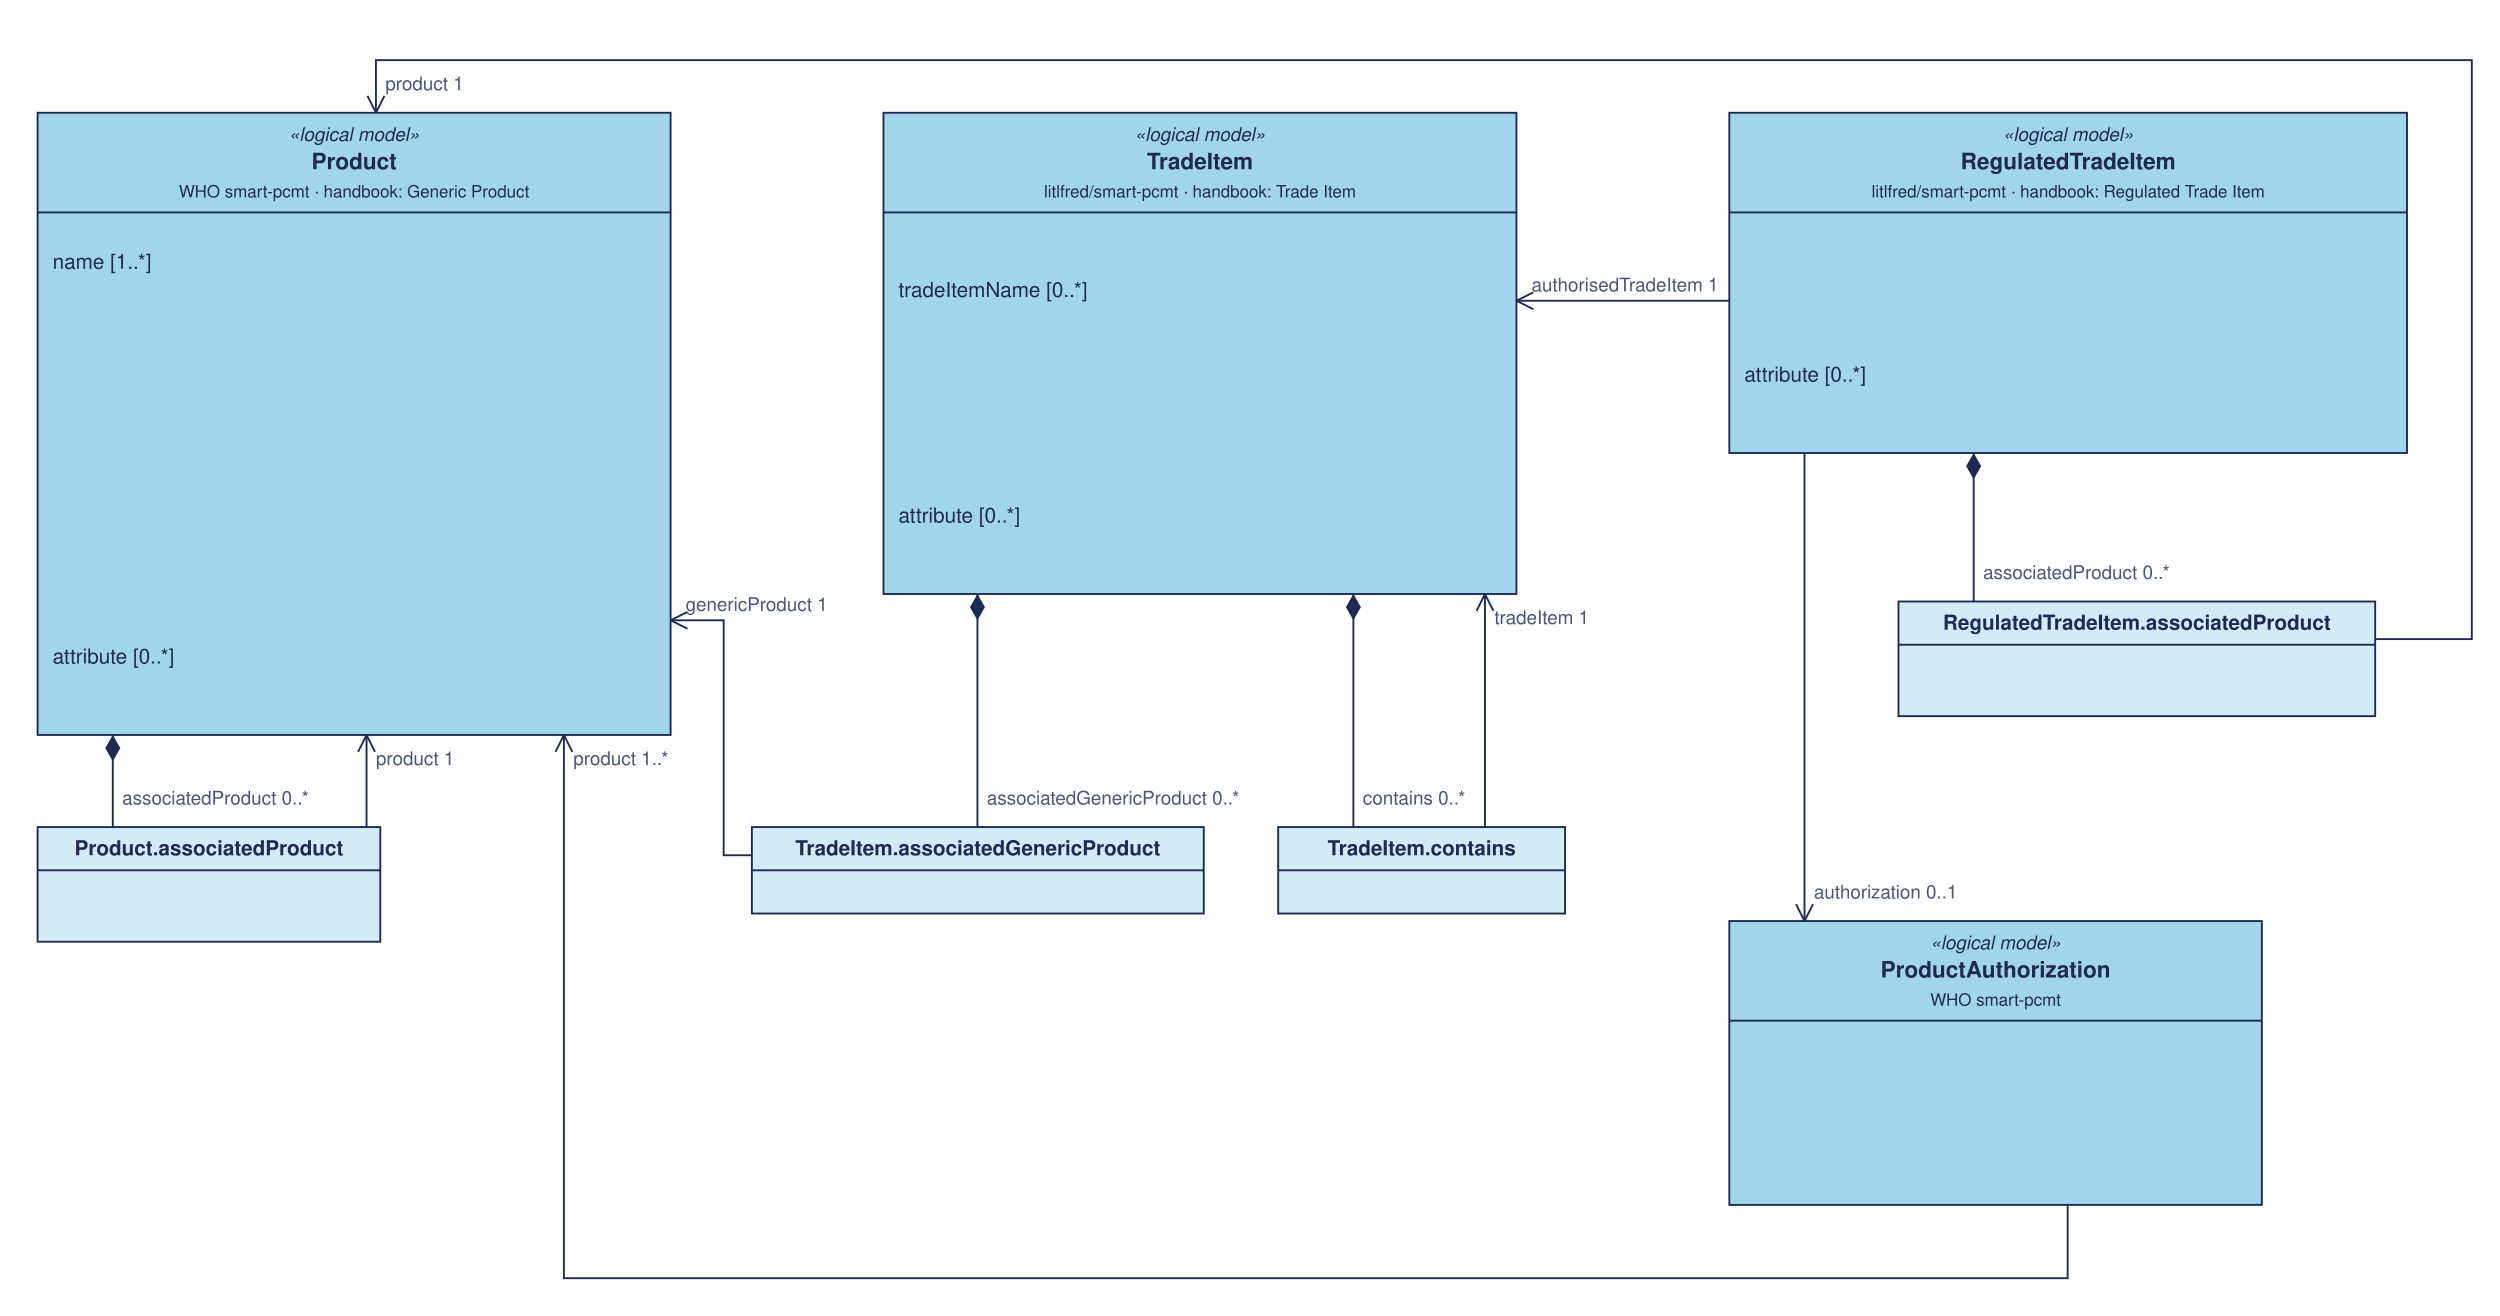
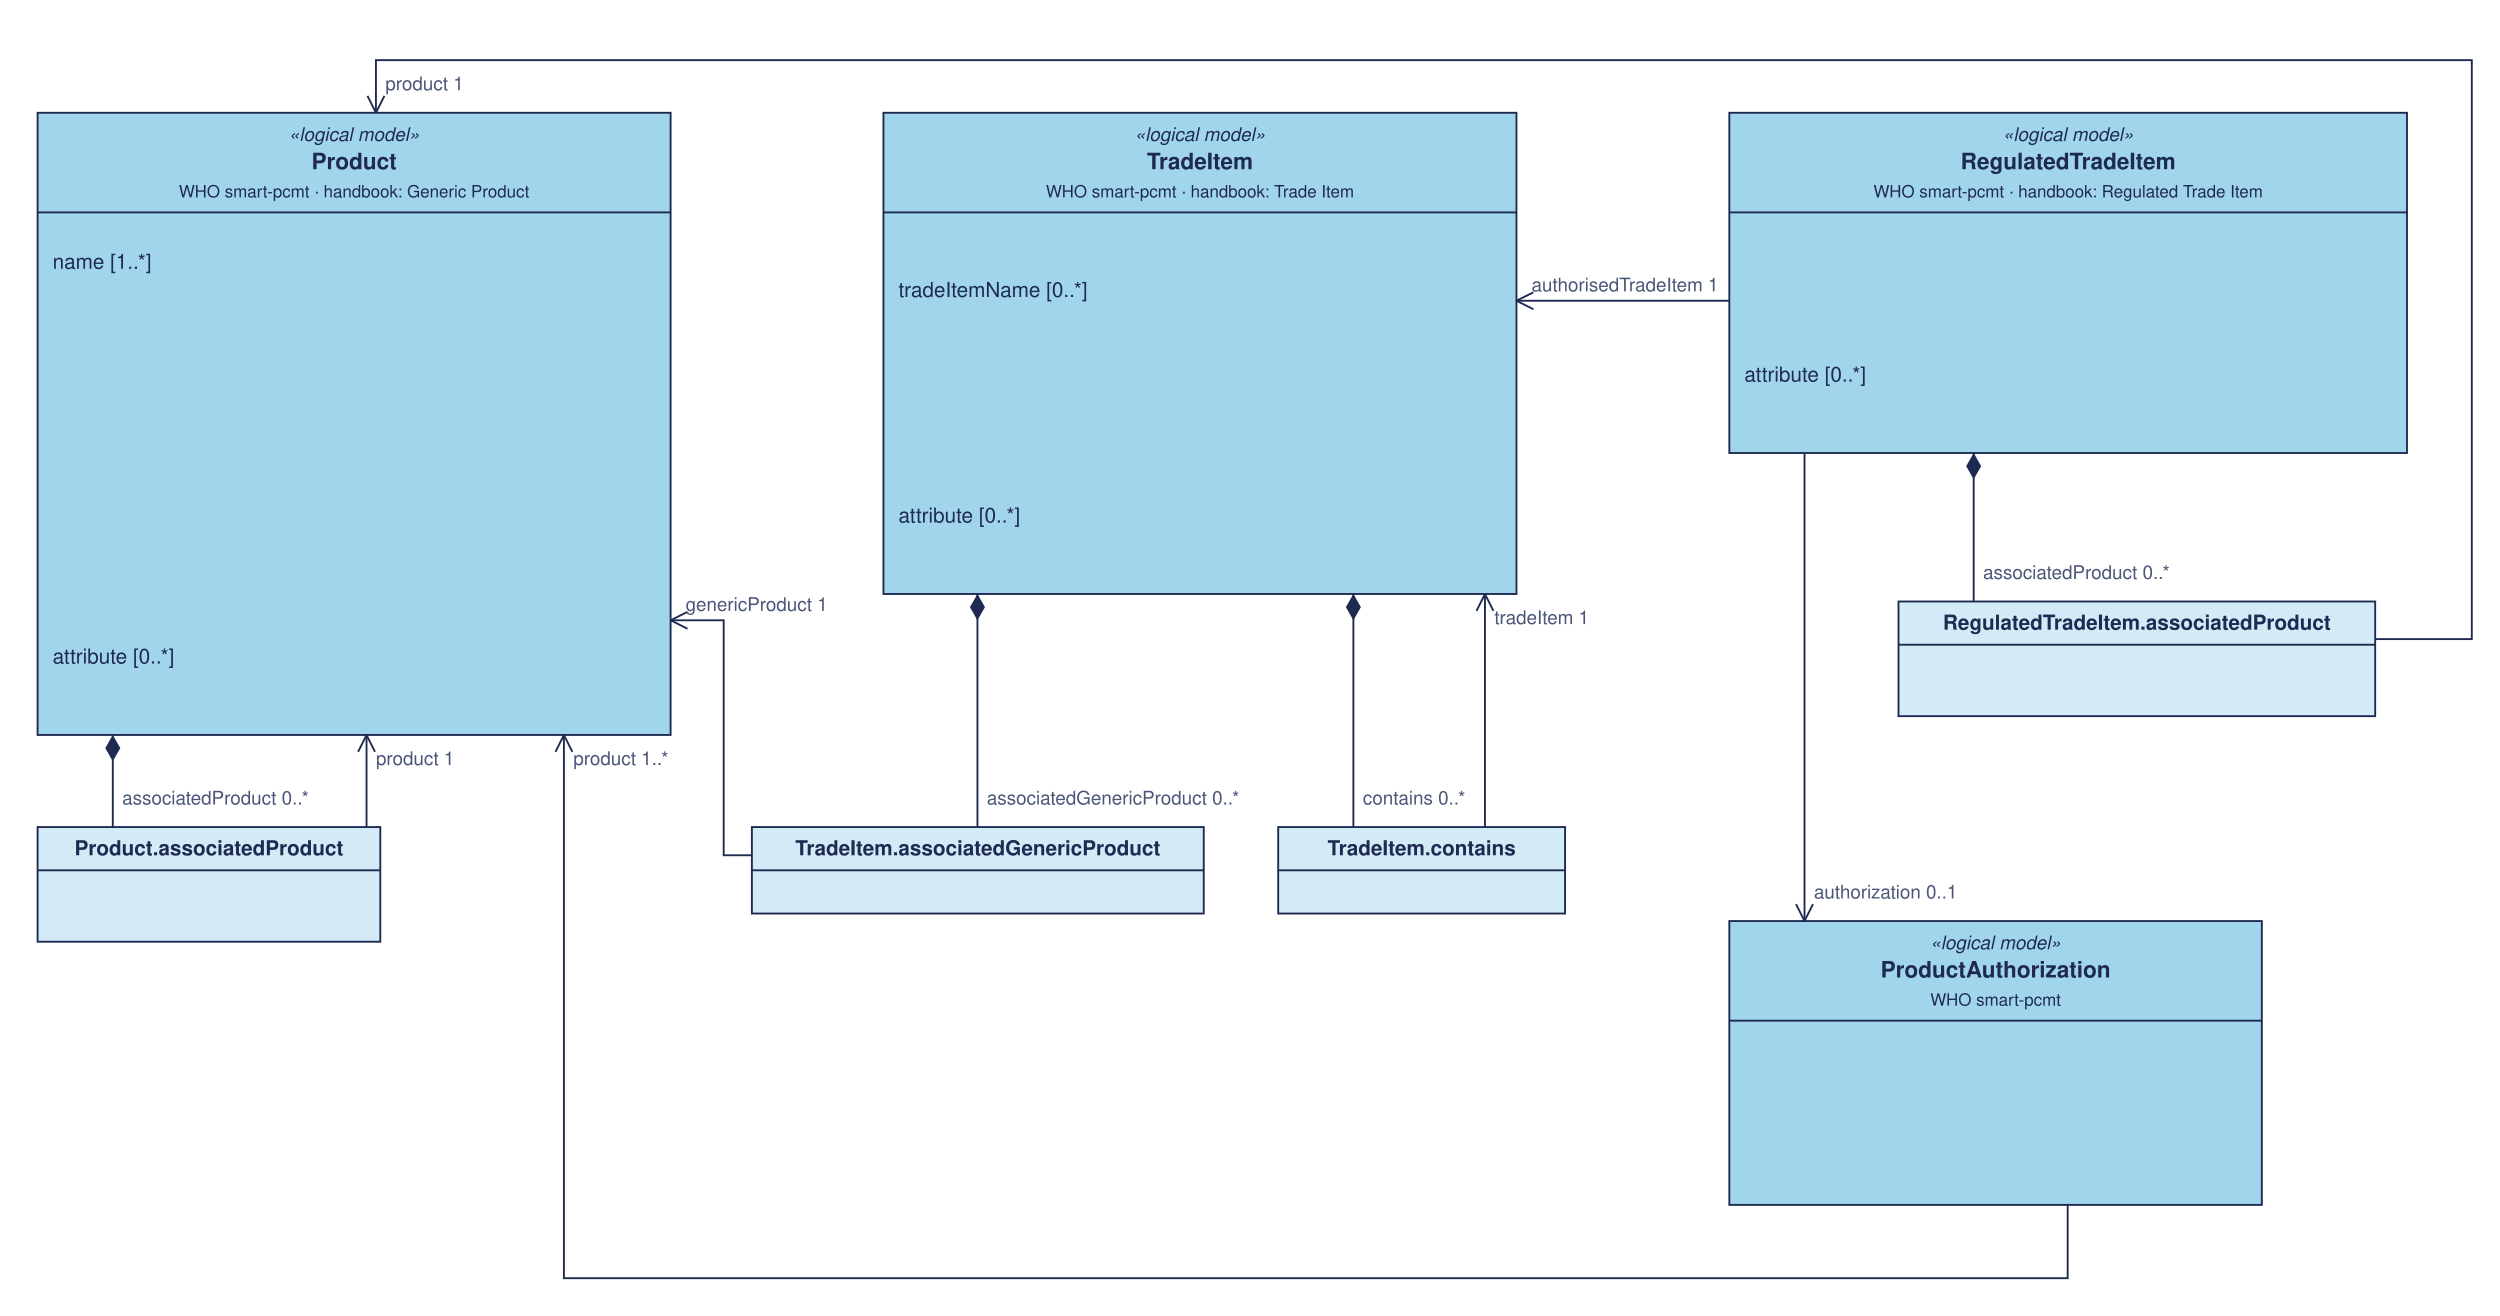
<svg xmlns="http://www.w3.org/2000/svg" width="1330" height="700" viewBox="0 0 1330 700" role="img" aria-labelledby="fig-9-uml-class-diagram-title" font-family="'Source Sans 3', 'Source Sans Pro', 'Segoe UI', Helvetica, Arial, sans-serif">
  <rect width="1330" height="700" fill="#ffffff" />
  <polyline points="60,391 60,410 60,440" fill="none" stroke="#1f2a52" stroke-width="1" />
  <polygon points="60,391 56,398 60,405 64,398" fill="#1f2a52" />
  <text x="65" y="428" font-size="10" fill="#4a5578" text-anchor="start">associatedProduct 0..*</text>
  <polyline points="195,440 195,410 195,391" fill="none" stroke="#1f2a52" stroke-width="1" />
  <polyline points="190.5,400 195,391 199.5,400" fill="none" stroke="#1f2a52" stroke-width="1" />
  <text x="200" y="407" font-size="10" fill="#4a5578" text-anchor="start">product 1</text>
  <polyline points="520,316 520,410 520,440" fill="none" stroke="#1f2a52" stroke-width="1" />
  <polygon points="520,316 516,323 520,330 524,323" fill="#1f2a52" />
  <text x="525" y="428" font-size="10" fill="#4a5578" text-anchor="start">associatedGenericProduct 0..*</text>
  <polyline points="400,455 385,455 385,330 356.76,330" fill="none" stroke="#1f2a52" stroke-width="1" />
  <polyline points="365.76,334.5 356.76,330 365.76,325.5" fill="none" stroke="#1f2a52" stroke-width="1" />
  <text x="364.76" y="325" font-size="10" fill="#4a5578" text-anchor="start">genericProduct 1</text>
  <polyline points="720,316 720,410 720,440" fill="none" stroke="#1f2a52" stroke-width="1" />
  <polygon points="720,316 716,323 720,330 724,323" fill="#1f2a52" />
  <text x="725" y="428" font-size="10" fill="#4a5578" text-anchor="start">contains 0..*</text>
  <polyline points="790,440 790,410 790,316" fill="none" stroke="#1f2a52" stroke-width="1" />
  <polyline points="785.5,325 790,316 794.5,325" fill="none" stroke="#1f2a52" stroke-width="1" />
  <text x="795" y="332" font-size="10" fill="#4a5578" text-anchor="start">tradeItem 1</text>
  <polyline points="920,160 890,160 806.76,160" fill="none" stroke="#1f2a52" stroke-width="1" />
  <polyline points="815.76,164.5 806.76,160 815.76,155.5" fill="none" stroke="#1f2a52" stroke-width="1" />
  <text x="814.76" y="155" font-size="10" fill="#4a5578" text-anchor="start">authorisedTradeItem 1</text>
  <polyline points="960,241 960,460 960,490" fill="none" stroke="#1f2a52" stroke-width="1" />
  <polyline points="964.5,481 960,490 955.5,481" fill="none" stroke="#1f2a52" stroke-width="1" />
  <text x="965" y="478" font-size="10" fill="#4a5578" text-anchor="start">authorization 0..1</text>
  <polyline points="1050,241 1050,290 1050,320" fill="none" stroke="#1f2a52" stroke-width="1" />
  <polygon points="1050,241 1046,248 1050,255 1054,248" fill="#1f2a52" />
  <text x="1055" y="308" font-size="10" fill="#4a5578" text-anchor="start">associatedProduct 0..*</text>
  <polyline points="1263.6,340 1315,340 1315,32 200,32 200,60" fill="none" stroke="#1f2a52" stroke-width="1" />
  <polyline points="204.5,51 200,60 195.5,51" fill="none" stroke="#1f2a52" stroke-width="1" />
  <text x="205" y="48" font-size="10" fill="#4a5578" text-anchor="start">product 1</text>
  <polyline points="1100,641 1100,680 300,680 300,391" fill="none" stroke="#1f2a52" stroke-width="1" />
  <polyline points="295.5,400 300,391 304.5,400" fill="none" stroke="#1f2a52" stroke-width="1" />
  <text x="305" y="407" font-size="10" fill="#4a5578" text-anchor="start">product 1..*</text>
  <g id="http://smart.who.int/pcmt/StructureDefinition/Product">
    <rect x="20" y="60" width="336.76" height="331" fill="#a0d5ec" stroke="#1f2a52" stroke-width="1" />
    <line x1="20" y1="113" x2="356.76" y2="113" stroke="#1f2a52" stroke-width="1" />
    <text x="188.38" y="75" text-anchor="middle" font-size="10" font-style="italic" fill="#1f2a52">«logical model»</text>
    <a href="http://smart.who.int/pcmt/StructureDefinition/Product" target="_top">
      <text x="188.38" y="90" text-anchor="middle" font-size="12" font-weight="700" fill="#1f2a52">Product</text>
    </a>
    <text x="188.38" y="105" text-anchor="middle" font-size="9" fill="#1f2a52">WHO smart-pcmt · handbook: Generic Product</text>
    <text x="28" y="128" font-size="11" fill="#1f2a52" />
    <text x="28" y="143" font-size="11" fill="#1f2a52">name [1..*]</text>
    <text x="42" y="158" font-size="11" fill="#1f2a52" />
    <text x="42" y="173" font-size="11" fill="#1f2a52" />
    <text x="28" y="188" font-size="11" fill="#1f2a52" />
    <text x="28" y="203" font-size="11" fill="#1f2a52" />
    <text x="28" y="218" font-size="11" fill="#1f2a52" />
    <text x="28" y="233" font-size="11" fill="#1f2a52" />
    <text x="28" y="248" font-size="11" fill="#1f2a52" />
    <text x="28" y="263" font-size="11" fill="#1f2a52" />
    <text x="28" y="278" font-size="11" fill="#1f2a52" />
    <text x="28" y="293" font-size="11" fill="#1f2a52" />
    <text x="28" y="308" font-size="11" fill="#1f2a52" />
    <text x="28" y="323" font-size="11" fill="#1f2a52" />
    <text x="28" y="338" font-size="11" fill="#1f2a52" />
    <text x="28" y="353" font-size="11" fill="#1f2a52">attribute [0..*]</text>
    <text x="42" y="368" font-size="11" fill="#1f2a52" />
    <text x="42" y="383" font-size="11" fill="#1f2a52" />
  </g>
  <g id="Product.associatedProduct">
    <rect x="20" y="440" width="182.32" height="61" fill="#d3ebf6" stroke="#1f2a52" stroke-width="1" />
    <line x1="20" y1="463" x2="202.32" y2="463" stroke="#1f2a52" stroke-width="1" />
    <text x="111.16" y="455" text-anchor="middle" font-size="11" font-weight="700" fill="#1f2a52">Product.associatedProduct</text>
    <text x="28" y="478" font-size="11" fill="#1f2a52" />
    <text x="28" y="493" font-size="11" fill="#1f2a52" />
  </g>
  <g id="http://smart.who.int/pcmt/StructureDefinition/TradeItem">
    <rect x="470" y="60" width="336.76" height="256" fill="#a0d5ec" stroke="#1f2a52" stroke-width="1" />
    <line x1="470" y1="113" x2="806.76" y2="113" stroke="#1f2a52" stroke-width="1" />
    <text x="638.38" y="75" text-anchor="middle" font-size="10" font-style="italic" fill="#1f2a52">«logical model»</text>
    <a href="http://smart.who.int/pcmt/StructureDefinition/TradeItem" target="_top">
      <text x="638.38" y="90" text-anchor="middle" font-size="12" font-weight="700" fill="#1f2a52">TradeItem</text>
    </a>
-     <text x="638.38" y="105" text-anchor="middle" font-size="9" fill="#1f2a52">litlfred/smart-pcmt · handbook: Trade Item</text>
+     <text x="638.38" y="105" text-anchor="middle" font-size="9" fill="#1f2a52">WHO smart-pcmt · handbook: Trade Item</text>
    <text x="478" y="128" font-size="11" fill="#1f2a52" />
    <text x="478" y="143" font-size="11" fill="#1f2a52" />
    <text x="478" y="158" font-size="11" fill="#1f2a52">tradeItemName [0..*]</text>
    <text x="492" y="173" font-size="11" fill="#1f2a52" />
    <text x="492" y="188" font-size="11" fill="#1f2a52" />
    <text x="478" y="203" font-size="11" fill="#1f2a52" />
    <text x="478" y="218" font-size="11" fill="#1f2a52" />
    <text x="478" y="233" font-size="11" fill="#1f2a52" />
    <text x="478" y="248" font-size="11" fill="#1f2a52" />
    <text x="478" y="263" font-size="11" fill="#1f2a52" />
    <text x="478" y="278" font-size="11" fill="#1f2a52">attribute [0..*]</text>
    <text x="492" y="293" font-size="11" fill="#1f2a52" />
    <text x="492" y="308" font-size="11" fill="#1f2a52" />
  </g>
  <g id="TradeItem.associatedGenericProduct">
    <rect x="400" y="440" width="240.4" height="46" fill="#d3ebf6" stroke="#1f2a52" stroke-width="1" />
    <line x1="400" y1="463" x2="640.4" y2="463" stroke="#1f2a52" stroke-width="1" />
    <text x="520.2" y="455" text-anchor="middle" font-size="11" font-weight="700" fill="#1f2a52">TradeItem.associatedGenericProduct</text>
    <text x="408" y="478" font-size="11" fill="#1f2a52" />
  </g>
  <g id="TradeItem.contains">
    <rect x="680" y="440" width="152.62" height="46" fill="#d3ebf6" stroke="#1f2a52" stroke-width="1" />
    <line x1="680" y1="463" x2="832.62" y2="463" stroke="#1f2a52" stroke-width="1" />
    <text x="756.31" y="455" text-anchor="middle" font-size="11" font-weight="700" fill="#1f2a52">TradeItem.contains</text>
    <text x="688" y="478" font-size="11" fill="#1f2a52" />
  </g>
  <g id="http://smart.who.int/pcmt/StructureDefinition/RegulatedTradeItem">
    <rect x="920" y="60" width="360.52" height="181" fill="#a0d5ec" stroke="#1f2a52" stroke-width="1" />
    <line x1="920" y1="113" x2="1280.52" y2="113" stroke="#1f2a52" stroke-width="1" />
    <text x="1100.26" y="75" text-anchor="middle" font-size="10" font-style="italic" fill="#1f2a52">«logical model»</text>
    <a href="http://smart.who.int/pcmt/StructureDefinition/RegulatedTradeItem" target="_top">
      <text x="1100.26" y="90" text-anchor="middle" font-size="12" font-weight="700" fill="#1f2a52">RegulatedTradeItem</text>
    </a>
-     <text x="1100.26" y="105" text-anchor="middle" font-size="9" fill="#1f2a52">litlfred/smart-pcmt · handbook: Regulated Trade Item</text>
+     <text x="1100.26" y="105" text-anchor="middle" font-size="9" fill="#1f2a52">WHO smart-pcmt · handbook: Regulated Trade Item</text>
    <text x="928" y="128" font-size="11" fill="#1f2a52" />
    <text x="928" y="143" font-size="11" fill="#1f2a52" />
    <text x="928" y="158" font-size="11" fill="#1f2a52" />
    <text x="928" y="173" font-size="11" fill="#1f2a52" />
    <text x="928" y="188" font-size="11" fill="#1f2a52" />
    <text x="928" y="203" font-size="11" fill="#1f2a52">attribute [0..*]</text>
    <text x="942" y="218" font-size="11" fill="#1f2a52" />
    <text x="942" y="233" font-size="11" fill="#1f2a52" />
  </g>
  <g id="RegulatedTradeItem.associatedProduct">
    <rect x="1010" y="320" width="253.6" height="61" fill="#d3ebf6" stroke="#1f2a52" stroke-width="1" />
    <line x1="1010" y1="343" x2="1263.6" y2="343" stroke="#1f2a52" stroke-width="1" />
    <text x="1136.8" y="335" text-anchor="middle" font-size="11" font-weight="700" fill="#1f2a52">RegulatedTradeItem.associatedProduct</text>
    <text x="1018" y="358" font-size="11" fill="#1f2a52" />
    <text x="1018" y="373" font-size="11" fill="#1f2a52" />
  </g>
  <g id="http://smart.who.int/pcmt/StructureDefinition/ProductAuthorization">
    <rect x="920" y="490" width="283.3" height="151" fill="#a0d5ec" stroke="#1f2a52" stroke-width="1" />
    <line x1="920" y1="543" x2="1203.3" y2="543" stroke="#1f2a52" stroke-width="1" />
    <text x="1061.65" y="505" text-anchor="middle" font-size="10" font-style="italic" fill="#1f2a52">«logical model»</text>
    <a href="http://smart.who.int/pcmt/StructureDefinition/ProductAuthorization" target="_top">
      <text x="1061.65" y="520" text-anchor="middle" font-size="12" font-weight="700" fill="#1f2a52">ProductAuthorization</text>
    </a>
    <text x="1061.65" y="535" text-anchor="middle" font-size="9" fill="#1f2a52">WHO smart-pcmt</text>
    <text x="928" y="558" font-size="11" fill="#1f2a52" />
    <text x="928" y="573" font-size="11" fill="#1f2a52" />
    <text x="928" y="588" font-size="11" fill="#1f2a52" />
    <text x="928" y="603" font-size="11" fill="#1f2a52" />
    <text x="928" y="618" font-size="11" fill="#1f2a52" />
    <text x="928" y="633" font-size="11" fill="#1f2a52" />
  </g>
</svg>
